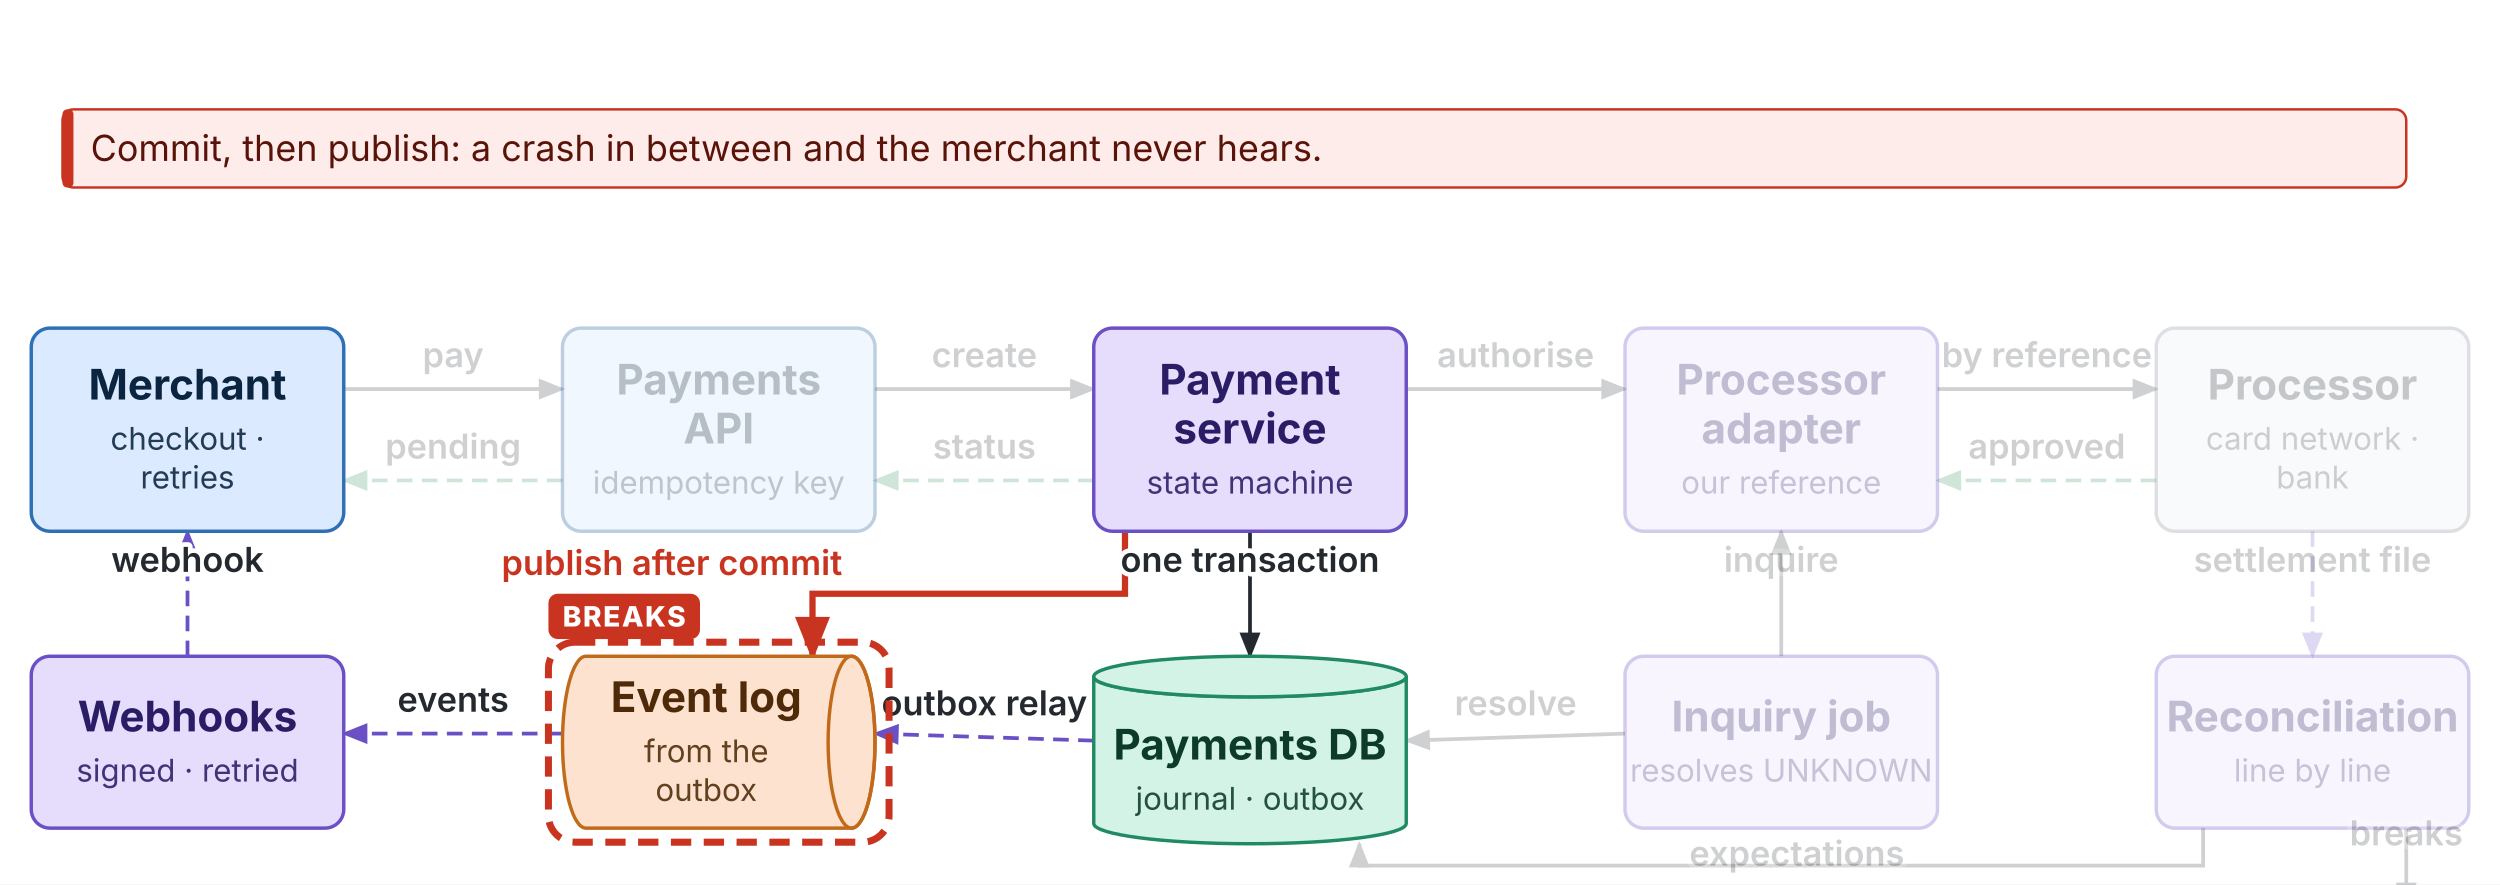
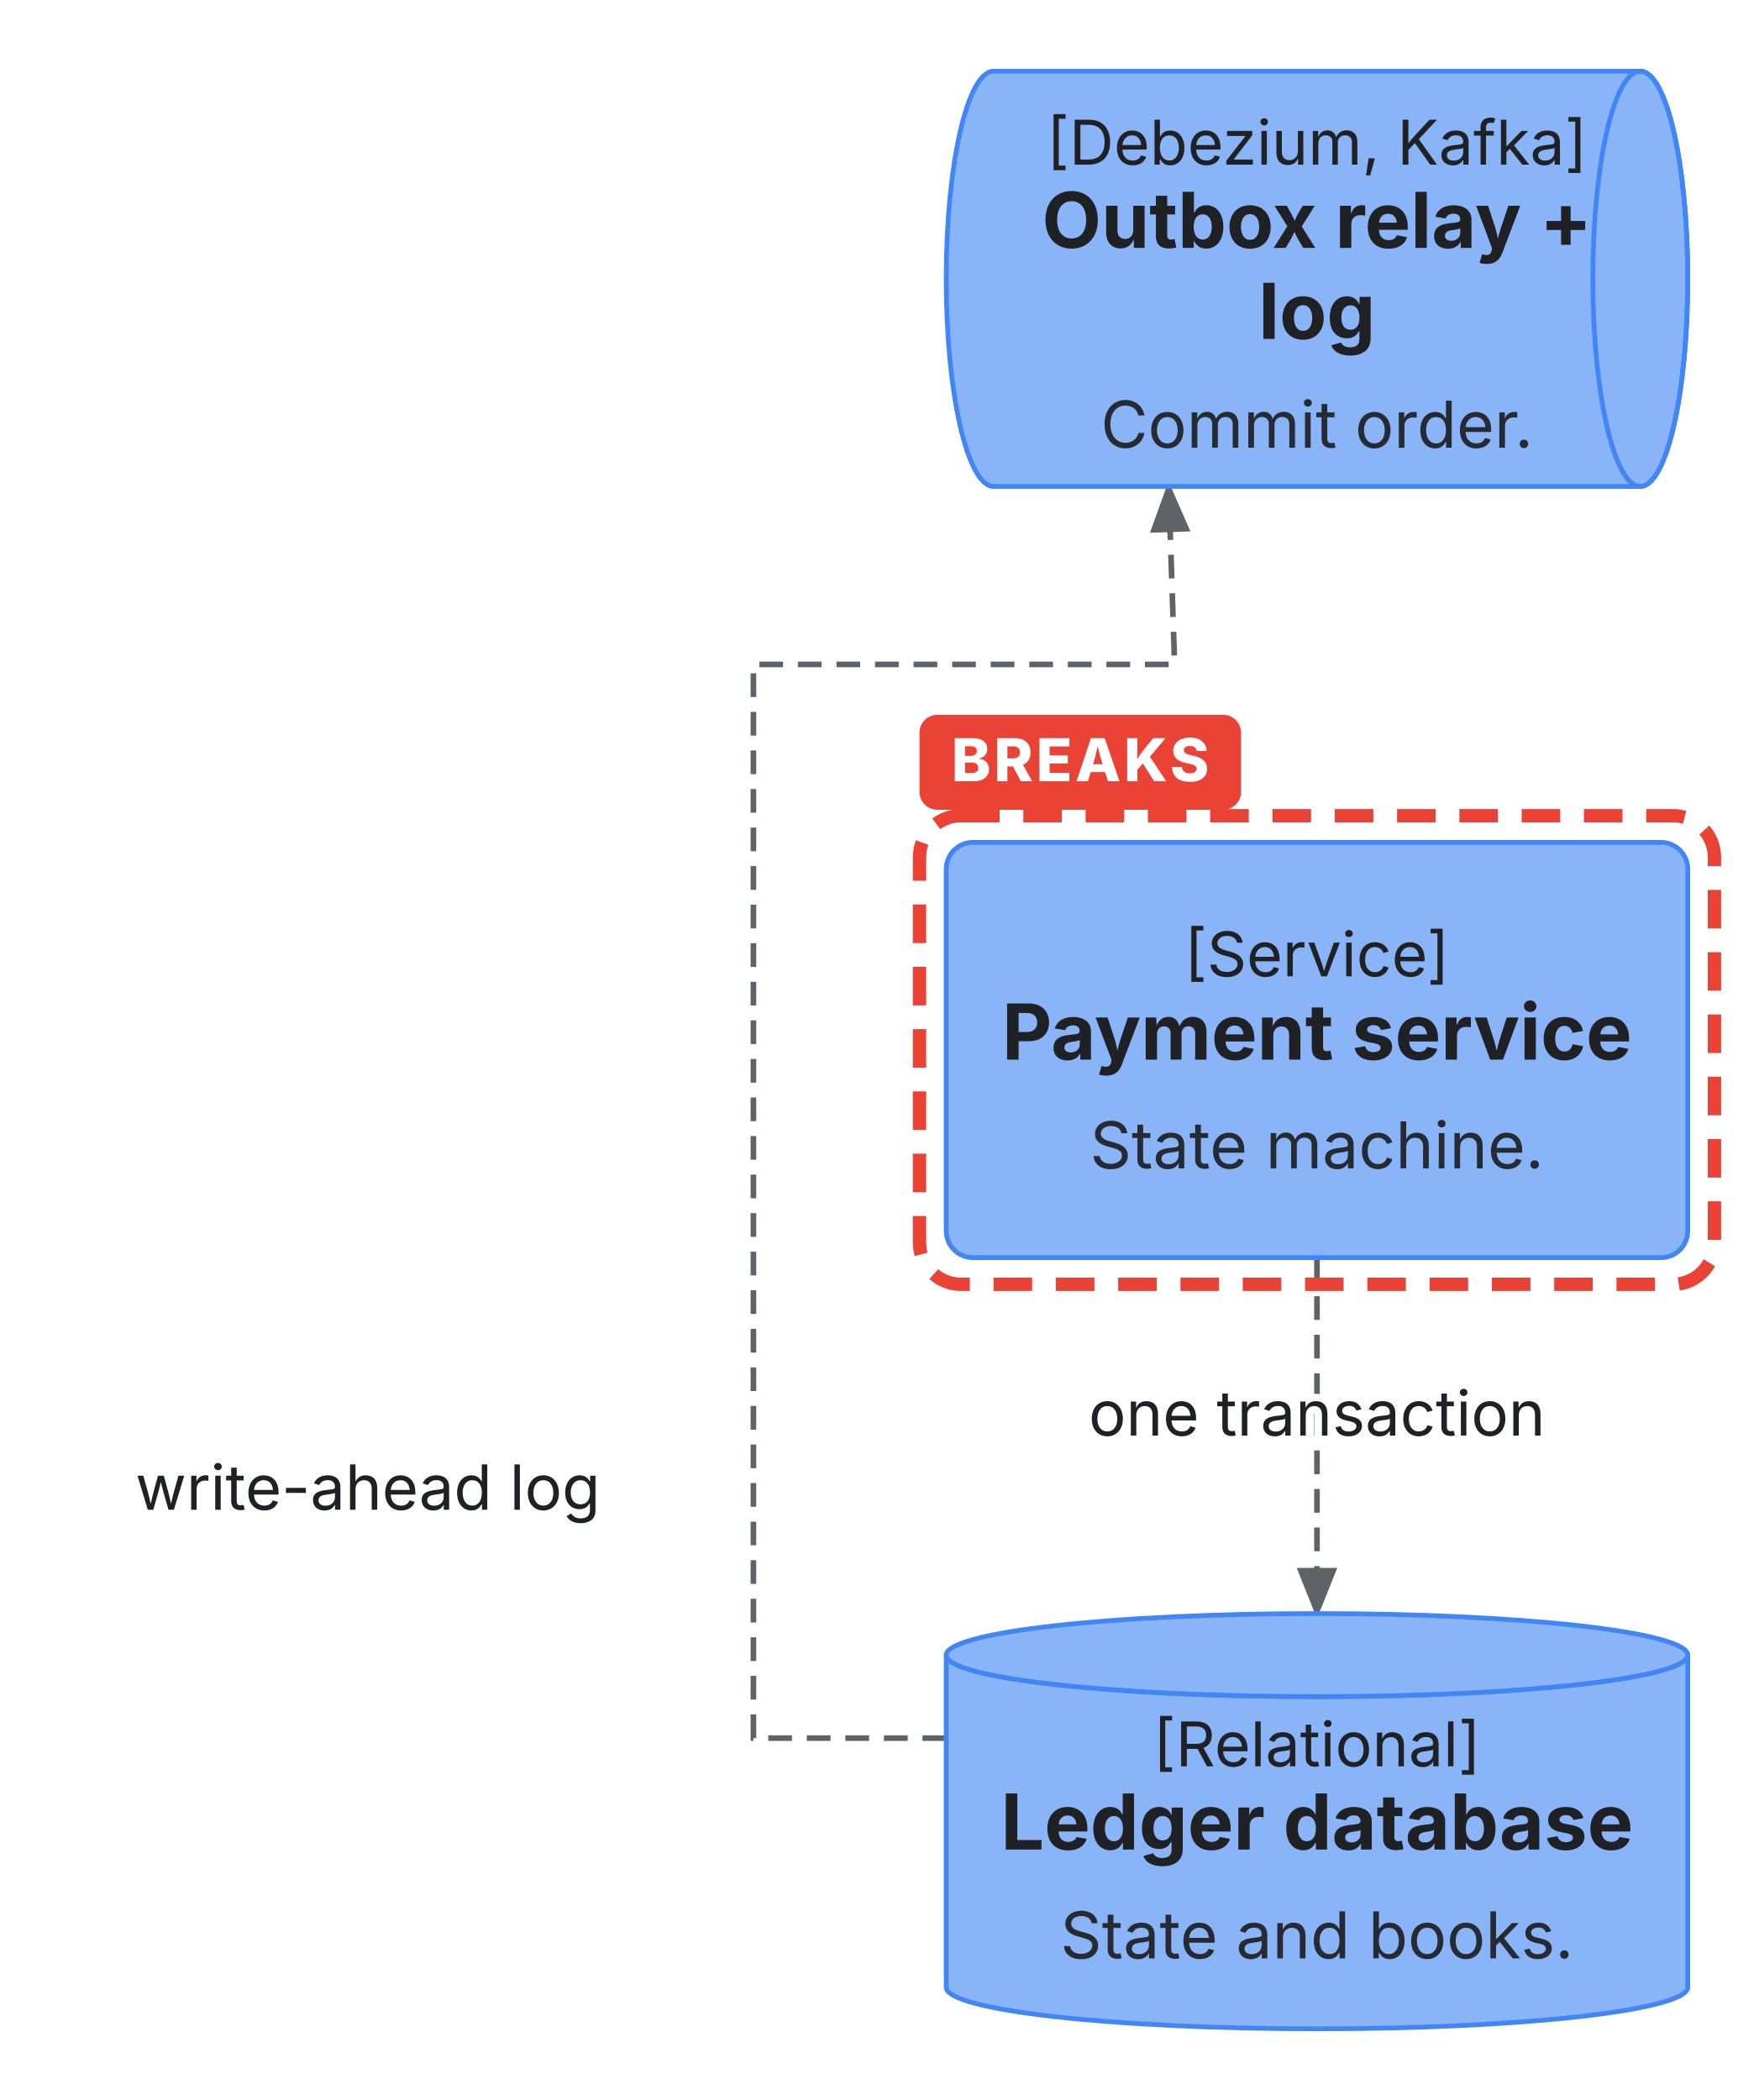
- <svg xmlns="http://www.w3.org/2000/svg" class="base" viewBox="0 0 1600 566" width="1600" height="566">
+ <svg xmlns="http://www.w3.org/2000/svg" class="c4" viewBox="461 76 593 708" width="593" height="708">
  <defs>
-     <marker id="bs-1f8a4c" viewBox="0 0 10 10" refX="9" refY="5" markerWidth="7" markerHeight="7" orient="auto">
-       <path d="M0,1 L10,5 L0,9 z" fill="#1f8a4c" />
+     <marker id="c4a" viewBox="0 0 10 10" refX="9" refY="5" markerWidth="9" markerHeight="9" orient="auto">
+       <path d="M0,1 L10,5 L0,9 z" fill="#5f6368" />
    </marker>
-     <marker id="bs-s-1f8a4c" viewBox="0 0 10 10" refX="1" refY="5" markerWidth="7" markerHeight="7" orient="auto">
-       <path d="M10,1 L0,5 L10,9 z" fill="#1f8a4c" />
+     <marker id="c4a-s" viewBox="0 0 10 10" refX="1" refY="5" markerWidth="9" markerHeight="9" orient="auto">
+       <path d="M10,1 L0,5 L10,9 z" fill="#5f6368" />
    </marker>
-     <marker id="bs-24292f" viewBox="0 0 10 10" refX="9" refY="5" markerWidth="7" markerHeight="7" orient="auto">
-       <path d="M0,1 L10,5 L0,9 z" fill="#24292f" />
-     </marker>
-     <marker id="bs-s-24292f" viewBox="0 0 10 10" refX="1" refY="5" markerWidth="7" markerHeight="7" orient="auto">
-       <path d="M10,1 L0,5 L10,9 z" fill="#24292f" />
-     </marker>
-     <marker id="bs-6b4fc4" viewBox="0 0 10 10" refX="9" refY="5" markerWidth="7" markerHeight="7" orient="auto">
-       <path d="M0,1 L10,5 L0,9 z" fill="#6b4fc4" />
-     </marker>
-     <marker id="bs-s-6b4fc4" viewBox="0 0 10 10" refX="1" refY="5" markerWidth="7" markerHeight="7" orient="auto">
-       <path d="M10,1 L0,5 L10,9 z" fill="#6b4fc4" />
-     </marker>
-     <marker id="bs-c8341f" viewBox="0 0 10 10" refX="9" refY="5" markerWidth="7" markerHeight="7" orient="auto">
-       <path d="M0,1 L10,5 L0,9 z" fill="#c8341f" />
-     </marker>
-     <marker id="bs-s-c8341f" viewBox="0 0 10 10" refX="1" refY="5" markerWidth="7" markerHeight="7" orient="auto">
-       <path d="M10,1 L0,5 L10,9 z" fill="#c8341f" />
+     <marker id="c4n" viewBox="0 0 10 10" refX="9" refY="5" markerWidth="7" markerHeight="7" orient="auto">
+       <path d="M0,1 L10,5 L0,9 z" fill="#202124" />
    </marker>
  </defs>
-   <rect width="1600" height="566" fill="#ffffff" />
-   <path d="M220.0,249.0 L360.0,249.0" fill="none" stroke="#24292f" stroke-width="2.4" marker-end="url(#bs-24292f)" opacity="0.22" />
-   <path d="M360.0,307.5 L220.0,307.5" fill="none" stroke="#1f8a4c" stroke-width="2.4" stroke-dasharray="10 6" marker-end="url(#bs-1f8a4c)" opacity="0.22" />
-   <path d="M560.0,249.0 L700.0,249.0" fill="none" stroke="#24292f" stroke-width="2.4" marker-end="url(#bs-24292f)" opacity="0.22" />
-   <path d="M700.0,307.5 L560.0,307.5" fill="none" stroke="#1f8a4c" stroke-width="2.4" stroke-dasharray="10 6" marker-end="url(#bs-1f8a4c)" opacity="0.22" />
-   <path d="M900.0,249.0 L1040.0,249.0" fill="none" stroke="#24292f" stroke-width="2.4" marker-end="url(#bs-24292f)" opacity="0.22" />
-   <path d="M1240.0,249.0 L1380.0,249.0" fill="none" stroke="#24292f" stroke-width="2.4" marker-end="url(#bs-24292f)" opacity="0.22" />
-   <path d="M1380.0,307.5 L1240.0,307.5" fill="none" stroke="#1f8a4c" stroke-width="2.4" stroke-dasharray="10 6" marker-end="url(#bs-1f8a4c)" opacity="0.22" />
-   <path d="M800.0,340.0 L800.0,420.0" fill="none" stroke="#24292f" stroke-width="2.4" marker-end="url(#bs-24292f)" />
-   <path d="M700.0,474.0 L560.0,469.5" fill="none" stroke="#6b4fc4" stroke-width="2.4" stroke-dasharray="10 6" marker-end="url(#bs-6b4fc4)" />
-   <path d="M360.0,469.5 L220.0,469.5" fill="none" stroke="#6b4fc4" stroke-width="2.4" stroke-dasharray="10 6" marker-end="url(#bs-6b4fc4)" />
-   <path d="M120.0,420.0 L120.0,340.0" fill="none" stroke="#6b4fc4" stroke-width="2.4" stroke-dasharray="10 6" marker-end="url(#bs-6b4fc4)" />
-   <path d="M1140.0,420.0 L1140.0,340.0" fill="none" stroke="#24292f" stroke-width="2.4" marker-end="url(#bs-24292f)" opacity="0.22" />
-   <path d="M1040.0,469.5 L900.0,474.0" fill="none" stroke="#24292f" stroke-width="2.4" marker-end="url(#bs-24292f)" opacity="0.22" />
-   <path d="M1480.0,340.0 L1480.0,420.0" fill="none" stroke="#6b4fc4" stroke-width="2.4" stroke-dasharray="10 6" marker-end="url(#bs-6b4fc4)" opacity="0.22" />
-   <path d="M1410.0,530.0 L1410.0,554.0 L870.0,554.0 L870.0,540.0" fill="none" stroke="#24292f" stroke-width="2.4" marker-end="url(#bs-24292f)" opacity="0.22" />
-   <path d="M1540.0,530.0 L1540.0,580.0" fill="none" stroke="#24292f" stroke-width="2.4" marker-end="url(#bs-24292f)" opacity="0.22" />
-   <path d="M720.0,340.0 L720.0,380.0 L520.0,380.0 L520.0,420.0" fill="none" stroke="#c8341f" stroke-width="4" marker-end="url(#bs-c8341f)" />
-   <rect x="20" y="210" width="200" height="130" rx="12" fill="#dbeafe" stroke="#2f6fb5" stroke-width="2.2" />
-   <text x="120.0" y="255.7" text-anchor="middle" font-family="Inter, Helvetica, Arial, sans-serif" font-size="27" font-weight="700" fill="#0b2540">Merchant</text>
-   <text x="120.0" y="287.8" text-anchor="middle" font-family="Inter, Helvetica, Arial, sans-serif" font-size="20.0" fill="#0b2540" fill-opacity="0.88">checkout ·</text>
-   <text x="120.0" y="312.6" text-anchor="middle" font-family="Inter, Helvetica, Arial, sans-serif" font-size="20.0" fill="#0b2540" fill-opacity="0.88">retries</text>
-   <g opacity="0.3">
-     <rect x="360" y="210" width="200" height="130" rx="12" fill="#cfe3fb" stroke="#215a9a" stroke-width="2.2" />
-     <text x="460.0" y="252.5" text-anchor="middle" font-family="Inter, Helvetica, Arial, sans-serif" font-size="27" font-weight="700" fill="#0b2540">Payments</text>
-     <text x="460.0" y="283.8" text-anchor="middle" font-family="Inter, Helvetica, Arial, sans-serif" font-size="27" font-weight="700" fill="#0b2540">API</text>
-     <text x="460.0" y="315.9" text-anchor="middle" font-family="Inter, Helvetica, Arial, sans-serif" font-size="20.0" fill="#0b2540" fill-opacity="0.88">idempotency key</text>
+   <rect x="461" y="76" width="593" height="708" fill="#ffffff" />
+   <g data-k="e:2">
+     <path d="M905.0,500.0 L905.0,620.0" fill="none" stroke="#5f6368" stroke-width="1.9" stroke-dasharray="8 5" marker-end="url(#c4a)" />
+     <text x="905.0" y="560.0" text-anchor="middle" font-family="Inter, Roboto, sans-serif" font-size="21.0" fill="#202124" font-style="normal" paint-order="stroke" stroke="#ffffff" stroke-width="5" stroke-linejoin="round">one transaction</text>
  </g>
-   <rect x="700" y="210" width="200" height="130" rx="12" fill="#e6dcfb" stroke="#6b4fc4" stroke-width="2.2" />
-   <text x="800.0" y="252.5" text-anchor="middle" font-family="Inter, Helvetica, Arial, sans-serif" font-size="27" font-weight="700" fill="#2a1d66">Payment</text>
-   <text x="800.0" y="283.8" text-anchor="middle" font-family="Inter, Helvetica, Arial, sans-serif" font-size="27" font-weight="700" fill="#2a1d66">service</text>
-   <text x="800.0" y="315.9" text-anchor="middle" font-family="Inter, Helvetica, Arial, sans-serif" font-size="20.0" fill="#2a1d66" fill-opacity="0.88">state machine</text>
-   <g opacity="0.3">
-     <rect x="1040" y="210" width="200" height="130" rx="12" fill="#e6dcfb" stroke="#6b4fc4" stroke-width="2.2" />
-     <text x="1140.0" y="252.5" text-anchor="middle" font-family="Inter, Helvetica, Arial, sans-serif" font-size="27" font-weight="700" fill="#2a1d66">Processor</text>
-     <text x="1140.0" y="283.8" text-anchor="middle" font-family="Inter, Helvetica, Arial, sans-serif" font-size="27" font-weight="700" fill="#2a1d66">adapter</text>
-     <text x="1140.0" y="315.9" text-anchor="middle" font-family="Inter, Helvetica, Arial, sans-serif" font-size="20.0" fill="#2a1d66" fill-opacity="0.88">our reference</text>
+   <g data-k="e:6">
+     <path d="M780.0,662.0 L715.0,662.0 L715.0,300.0 L857.0,300.0 L855.0,240.0" fill="none" stroke="#5f6368" stroke-width="1.9" stroke-dasharray="8 5" marker-end="url(#c4a)" />
+     <text x="585.0" y="585.0" text-anchor="middle" font-family="Inter, Roboto, sans-serif" font-size="21.0" fill="#202124" font-style="normal" paint-order="stroke" stroke="#ffffff" stroke-width="5" stroke-linejoin="round">write-ahead log</text>
  </g>
-   <g opacity="0.3">
-     <rect x="1380" y="210" width="200" height="130" rx="12" fill="#eceff2" stroke="#8c959f" stroke-width="2.2" />
-     <text x="1480.0" y="255.7" text-anchor="middle" font-family="Inter, Helvetica, Arial, sans-serif" font-size="27" font-weight="700" fill="#3a424a">Processor</text>
-     <text x="1480.0" y="287.8" text-anchor="middle" font-family="Inter, Helvetica, Arial, sans-serif" font-size="20.0" fill="#3a424a" fill-opacity="0.88">card network ·</text>
-     <text x="1480.0" y="312.6" text-anchor="middle" font-family="Inter, Helvetica, Arial, sans-serif" font-size="20.0" fill="#3a424a" fill-opacity="0.88">bank</text>
+   <g data-k="n:svc">
+     <rect x="780" y="360" width="250" height="140" rx="9" fill="#8ab4f8" stroke="#4285f4" stroke-width="1.6" />
+     <text x="905.0" y="405.16" text-anchor="middle" font-family="Inter, Roboto, sans-serif" font-size="20.8" fill="#202124">[Service]</text>
+     <text x="905.0" y="433.24" text-anchor="middle" font-family="Inter, Roboto, sans-serif" font-size="26" font-weight="700" fill="#202124">Payment service</text>
+     <text x="905.0" y="469.92" text-anchor="middle" font-family="Inter, Roboto, sans-serif" font-size="21.8" fill="#202124" fill-opacity="0.93">State machine.</text>
  </g>
-   <path d="M700,433 a100.0,13 0 0,0 200,0 v94 a100.0,13 0 0,1 -200,0 z" fill="#d3f3e6" stroke="#1f8a63" stroke-width="2.2" />
-   <ellipse cx="800.0" cy="433" rx="100.0" ry="13" fill="#d3f3e6" stroke="#1f8a63" stroke-width="2.2" />
-   <text x="800.0" y="486.1" text-anchor="middle" font-family="Inter, Helvetica, Arial, sans-serif" font-size="27" font-weight="700" fill="#0d3b2a">Payments DB</text>
-   <text x="800.0" y="518.2" text-anchor="middle" font-family="Inter, Helvetica, Arial, sans-serif" font-size="20.0" fill="#0d3b2a" fill-opacity="0.88">journal · outbox</text>
-   <path d="M375,420 h170 a15,55.0 0 0,1 0,110 h-170 a15,55.0 0 0,1 0,-110 z" fill="#fde3cf" stroke="#c26a1b" stroke-width="2.2" />
-   <ellipse cx="545" cy="475.0" rx="15" ry="55.0" fill="none" stroke="#c26a1b" stroke-width="2.2" />
-   <text x="452.0" y="455.7" text-anchor="middle" font-family="Inter, Helvetica, Arial, sans-serif" font-size="27" font-weight="700" fill="#4f2a08">Event log</text>
-   <text x="452.0" y="487.8" text-anchor="middle" font-family="Inter, Helvetica, Arial, sans-serif" font-size="20.0" fill="#4f2a08" fill-opacity="0.88">from the</text>
-   <text x="452.0" y="512.6" text-anchor="middle" font-family="Inter, Helvetica, Arial, sans-serif" font-size="20.0" fill="#4f2a08" fill-opacity="0.88">outbox</text>
-   <rect x="20" y="420" width="200" height="110" rx="12" fill="#e6dcfb" stroke="#6b4fc4" stroke-width="2.2" />
-   <text x="120.0" y="468.1" text-anchor="middle" font-family="Inter, Helvetica, Arial, sans-serif" font-size="27" font-weight="700" fill="#2a1d66">Webhooks</text>
-   <text x="120.0" y="500.2" text-anchor="middle" font-family="Inter, Helvetica, Arial, sans-serif" font-size="20.0" fill="#2a1d66" fill-opacity="0.88">signed · retried</text>
-   <g opacity="0.3">
-     <rect x="1040" y="420" width="200" height="110" rx="12" fill="#e6dcfb" stroke="#6b4fc4" stroke-width="2.2" />
-     <text x="1140.0" y="468.1" text-anchor="middle" font-family="Inter, Helvetica, Arial, sans-serif" font-size="27" font-weight="700" fill="#2a1d66">Inquiry job</text>
-     <text x="1140.0" y="500.2" text-anchor="middle" font-family="Inter, Helvetica, Arial, sans-serif" font-size="20.0" fill="#2a1d66" fill-opacity="0.88">resolves UNKNOWN</text>
+   <g data-k="n:db">
+     <path d="M780,634 a125.0,14 0 0,0 250,0 v112 a125.0,14 0 0,1 -250,0 z" fill="#8ab4f8" stroke="#4285f4" stroke-width="1.6" />
+     <ellipse cx="905.0" cy="634" rx="125.0" ry="14" fill="#8ab4f8" stroke="#4285f4" stroke-width="1.6" />
+     <text x="905.0" y="671.5" text-anchor="middle" font-family="Inter, Roboto, sans-serif" font-size="20.8" fill="#202124">[Relational]</text>
+     <text x="905.0" y="699.58" text-anchor="middle" font-family="Inter, Roboto, sans-serif" font-size="26" font-weight="700" fill="#202124">Ledger database</text>
+     <text x="905.0" y="736.26" text-anchor="middle" font-family="Inter, Roboto, sans-serif" font-size="21.8" fill="#202124" fill-opacity="0.93">State and books.</text>
  </g>
-   <g opacity="0.3">
-     <rect x="1380" y="420" width="200" height="110" rx="12" fill="#e6dcfb" stroke="#6b4fc4" stroke-width="2.2" />
-     <text x="1480.0" y="468.1" text-anchor="middle" font-family="Inter, Helvetica, Arial, sans-serif" font-size="27" font-weight="700" fill="#2a1d66">Reconciliation</text>
-     <text x="1480.0" y="500.2" text-anchor="middle" font-family="Inter, Helvetica, Arial, sans-serif" font-size="20.0" fill="#2a1d66" fill-opacity="0.88">line by line</text>
+   <g data-k="n:rly">
+     <path d="M796,100 h218 a16,70.0 0 0,1 0,140 h-218 a16,70.0 0 0,1 0,-140 z" fill="#8ab4f8" stroke="#4285f4" stroke-width="1.6" />
+     <ellipse cx="1014" cy="170.0" rx="16" ry="70.0" fill="none" stroke="#4285f4" stroke-width="1.6" />
+     <text x="905.0" y="131.5" text-anchor="middle" font-family="Inter, Roboto, sans-serif" font-size="20.8" fill="#202124">[Debezium, Kafka]</text>
+     <text x="905.0" y="159.58" text-anchor="middle" font-family="Inter, Roboto, sans-serif" font-size="26" font-weight="700" fill="#202124">Outbox relay +</text>
+     <text x="905.0" y="190.26" text-anchor="middle" font-family="Inter, Roboto, sans-serif" font-size="26" font-weight="700" fill="#202124">log</text>
+     <text x="905.0" y="226.94" text-anchor="middle" font-family="Inter, Roboto, sans-serif" font-size="21.8" fill="#202124" fill-opacity="0.93">Commit order.</text>
  </g>
-   <g opacity="0.3">
-     <rect x="1380" y="580" width="200" height="96" rx="12" fill="#dbeafe" stroke="#2f6fb5" stroke-width="2.2" />
-     <text x="1480.0" y="621.1" text-anchor="middle" font-family="Inter, Helvetica, Arial, sans-serif" font-size="27" font-weight="700" fill="#0b2540">Finance ops</text>
-     <text x="1480.0" y="653.2" text-anchor="middle" font-family="Inter, Helvetica, Arial, sans-serif" font-size="20.0" fill="#0b2540" fill-opacity="0.88">owned breaks</text>
+   <g data-k="m:svc">
+     <rect x="771" y="351" width="268" height="158" rx="14" fill="none" stroke="#ea4335" stroke-width="4.5" stroke-dasharray="13 8" />
+     <rect x="771" y="317.0" width="108.4" height="32.0" rx="6" fill="#ea4335" />
+     <text x="825.2" y="339.4" text-anchor="middle" font-family="Inter, Roboto, sans-serif" font-size="20" font-weight="800" letter-spacing="1" fill="#ffffff">BREAKS</text>
  </g>
-   <text x="290.0" y="235.0" text-anchor="middle" font-family="Inter, Helvetica, Arial, sans-serif" font-size="22" font-weight="600" fill="#24292f" paint-order="stroke" stroke="#ffffff" stroke-width="6" stroke-linejoin="round" opacity="0.22">pay</text>
-   <text x="290.0" y="293.5" text-anchor="middle" font-family="Inter, Helvetica, Arial, sans-serif" font-size="22" font-weight="600" fill="#24292f" paint-order="stroke" stroke="#ffffff" stroke-width="6" stroke-linejoin="round" opacity="0.22">pending</text>
-   <text x="630.0" y="235.0" text-anchor="middle" font-family="Inter, Helvetica, Arial, sans-serif" font-size="22" font-weight="600" fill="#24292f" paint-order="stroke" stroke="#ffffff" stroke-width="6" stroke-linejoin="round" opacity="0.22">create</text>
-   <text x="630.0" y="293.5" text-anchor="middle" font-family="Inter, Helvetica, Arial, sans-serif" font-size="22" font-weight="600" fill="#24292f" paint-order="stroke" stroke="#ffffff" stroke-width="6" stroke-linejoin="round" opacity="0.22">status</text>
-   <text x="970.0" y="235.0" text-anchor="middle" font-family="Inter, Helvetica, Arial, sans-serif" font-size="22" font-weight="600" fill="#24292f" paint-order="stroke" stroke="#ffffff" stroke-width="6" stroke-linejoin="round" opacity="0.22">authorise</text>
-   <text x="1310.0" y="235.0" text-anchor="middle" font-family="Inter, Helvetica, Arial, sans-serif" font-size="22" font-weight="600" fill="#24292f" paint-order="stroke" stroke="#ffffff" stroke-width="6" stroke-linejoin="round" opacity="0.22">by reference</text>
-   <text x="1310.0" y="293.5" text-anchor="middle" font-family="Inter, Helvetica, Arial, sans-serif" font-size="22" font-weight="600" fill="#24292f" paint-order="stroke" stroke="#ffffff" stroke-width="6" stroke-linejoin="round" opacity="0.22">approved</text>
-   <text x="800.0" y="366.0" text-anchor="middle" font-family="Inter, Helvetica, Arial, sans-serif" font-size="22" font-weight="600" fill="#24292f" paint-order="stroke" stroke="#ffffff" stroke-width="6" stroke-linejoin="round">one transaction</text>
-   <text x="630.0" y="457.8" text-anchor="middle" font-family="Inter, Helvetica, Arial, sans-serif" font-size="22" font-weight="600" fill="#24292f" paint-order="stroke" stroke="#ffffff" stroke-width="6" stroke-linejoin="round">outbox relay</text>
-   <text x="290.0" y="455.5" text-anchor="middle" font-family="Inter, Helvetica, Arial, sans-serif" font-size="22" font-weight="600" fill="#24292f" paint-order="stroke" stroke="#ffffff" stroke-width="6" stroke-linejoin="round">events</text>
-   <text x="120.0" y="366.0" text-anchor="middle" font-family="Inter, Helvetica, Arial, sans-serif" font-size="22" font-weight="600" fill="#24292f" paint-order="stroke" stroke="#ffffff" stroke-width="6" stroke-linejoin="round">webhook</text>
-   <text x="1140.0" y="366.0" text-anchor="middle" font-family="Inter, Helvetica, Arial, sans-serif" font-size="22" font-weight="600" fill="#24292f" paint-order="stroke" stroke="#ffffff" stroke-width="6" stroke-linejoin="round" opacity="0.22">inquire</text>
-   <text x="970.0" y="457.8" text-anchor="middle" font-family="Inter, Helvetica, Arial, sans-serif" font-size="22" font-weight="600" fill="#24292f" paint-order="stroke" stroke="#ffffff" stroke-width="6" stroke-linejoin="round" opacity="0.22">resolve</text>
-   <text x="1480.0" y="366.0" text-anchor="middle" font-family="Inter, Helvetica, Arial, sans-serif" font-size="22" font-weight="600" fill="#24292f" paint-order="stroke" stroke="#ffffff" stroke-width="6" stroke-linejoin="round" opacity="0.22">settlement file</text>
-   <text x="1150.0" y="554.0" text-anchor="middle" font-family="Inter, Helvetica, Arial, sans-serif" font-size="22" font-weight="600" fill="#24292f" paint-order="stroke" stroke="#ffffff" stroke-width="6" stroke-linejoin="round" opacity="0.22">expectations</text>
-   <text x="1540.0" y="541.0" text-anchor="middle" font-family="Inter, Helvetica, Arial, sans-serif" font-size="22" font-weight="600" fill="#24292f" paint-order="stroke" stroke="#ffffff" stroke-width="6" stroke-linejoin="round" opacity="0.22">breaks</text>
-   <text x="430.0" y="368.0" text-anchor="middle" font-family="Inter, Helvetica, Arial, sans-serif" font-size="22" font-weight="600" fill="#c8341f" paint-order="stroke" stroke="#ffffff" stroke-width="6" stroke-linejoin="round">publish after commit</text>
-   <rect x="351" y="411" width="218" height="128" rx="17" fill="none" stroke="#c8341f" stroke-width="4.5" stroke-dasharray="13 8" />
-   <rect x="351" y="380" width="97.0" height="29" rx="6" fill="#c8341f" />
-   <text x="399.5" y="401" text-anchor="middle" font-family="Inter, Helvetica, Arial, sans-serif" font-size="18" font-weight="800" letter-spacing="1" fill="#ffffff">BREAKS</text>
-   <rect x="40" y="70" width="1500" height="50" rx="7" fill="#fdecea" stroke="#c8341f" stroke-width="1.6" />
-   <rect x="40" y="70" width="7" height="50" rx="3" fill="#c8341f" />
-   <text x="58" y="103" font-family="Inter, Helvetica, Arial, sans-serif" font-size="23" fill="#5a1308">Commit, then publish: a crash in between and the merchant never hears.</text>
</svg>
